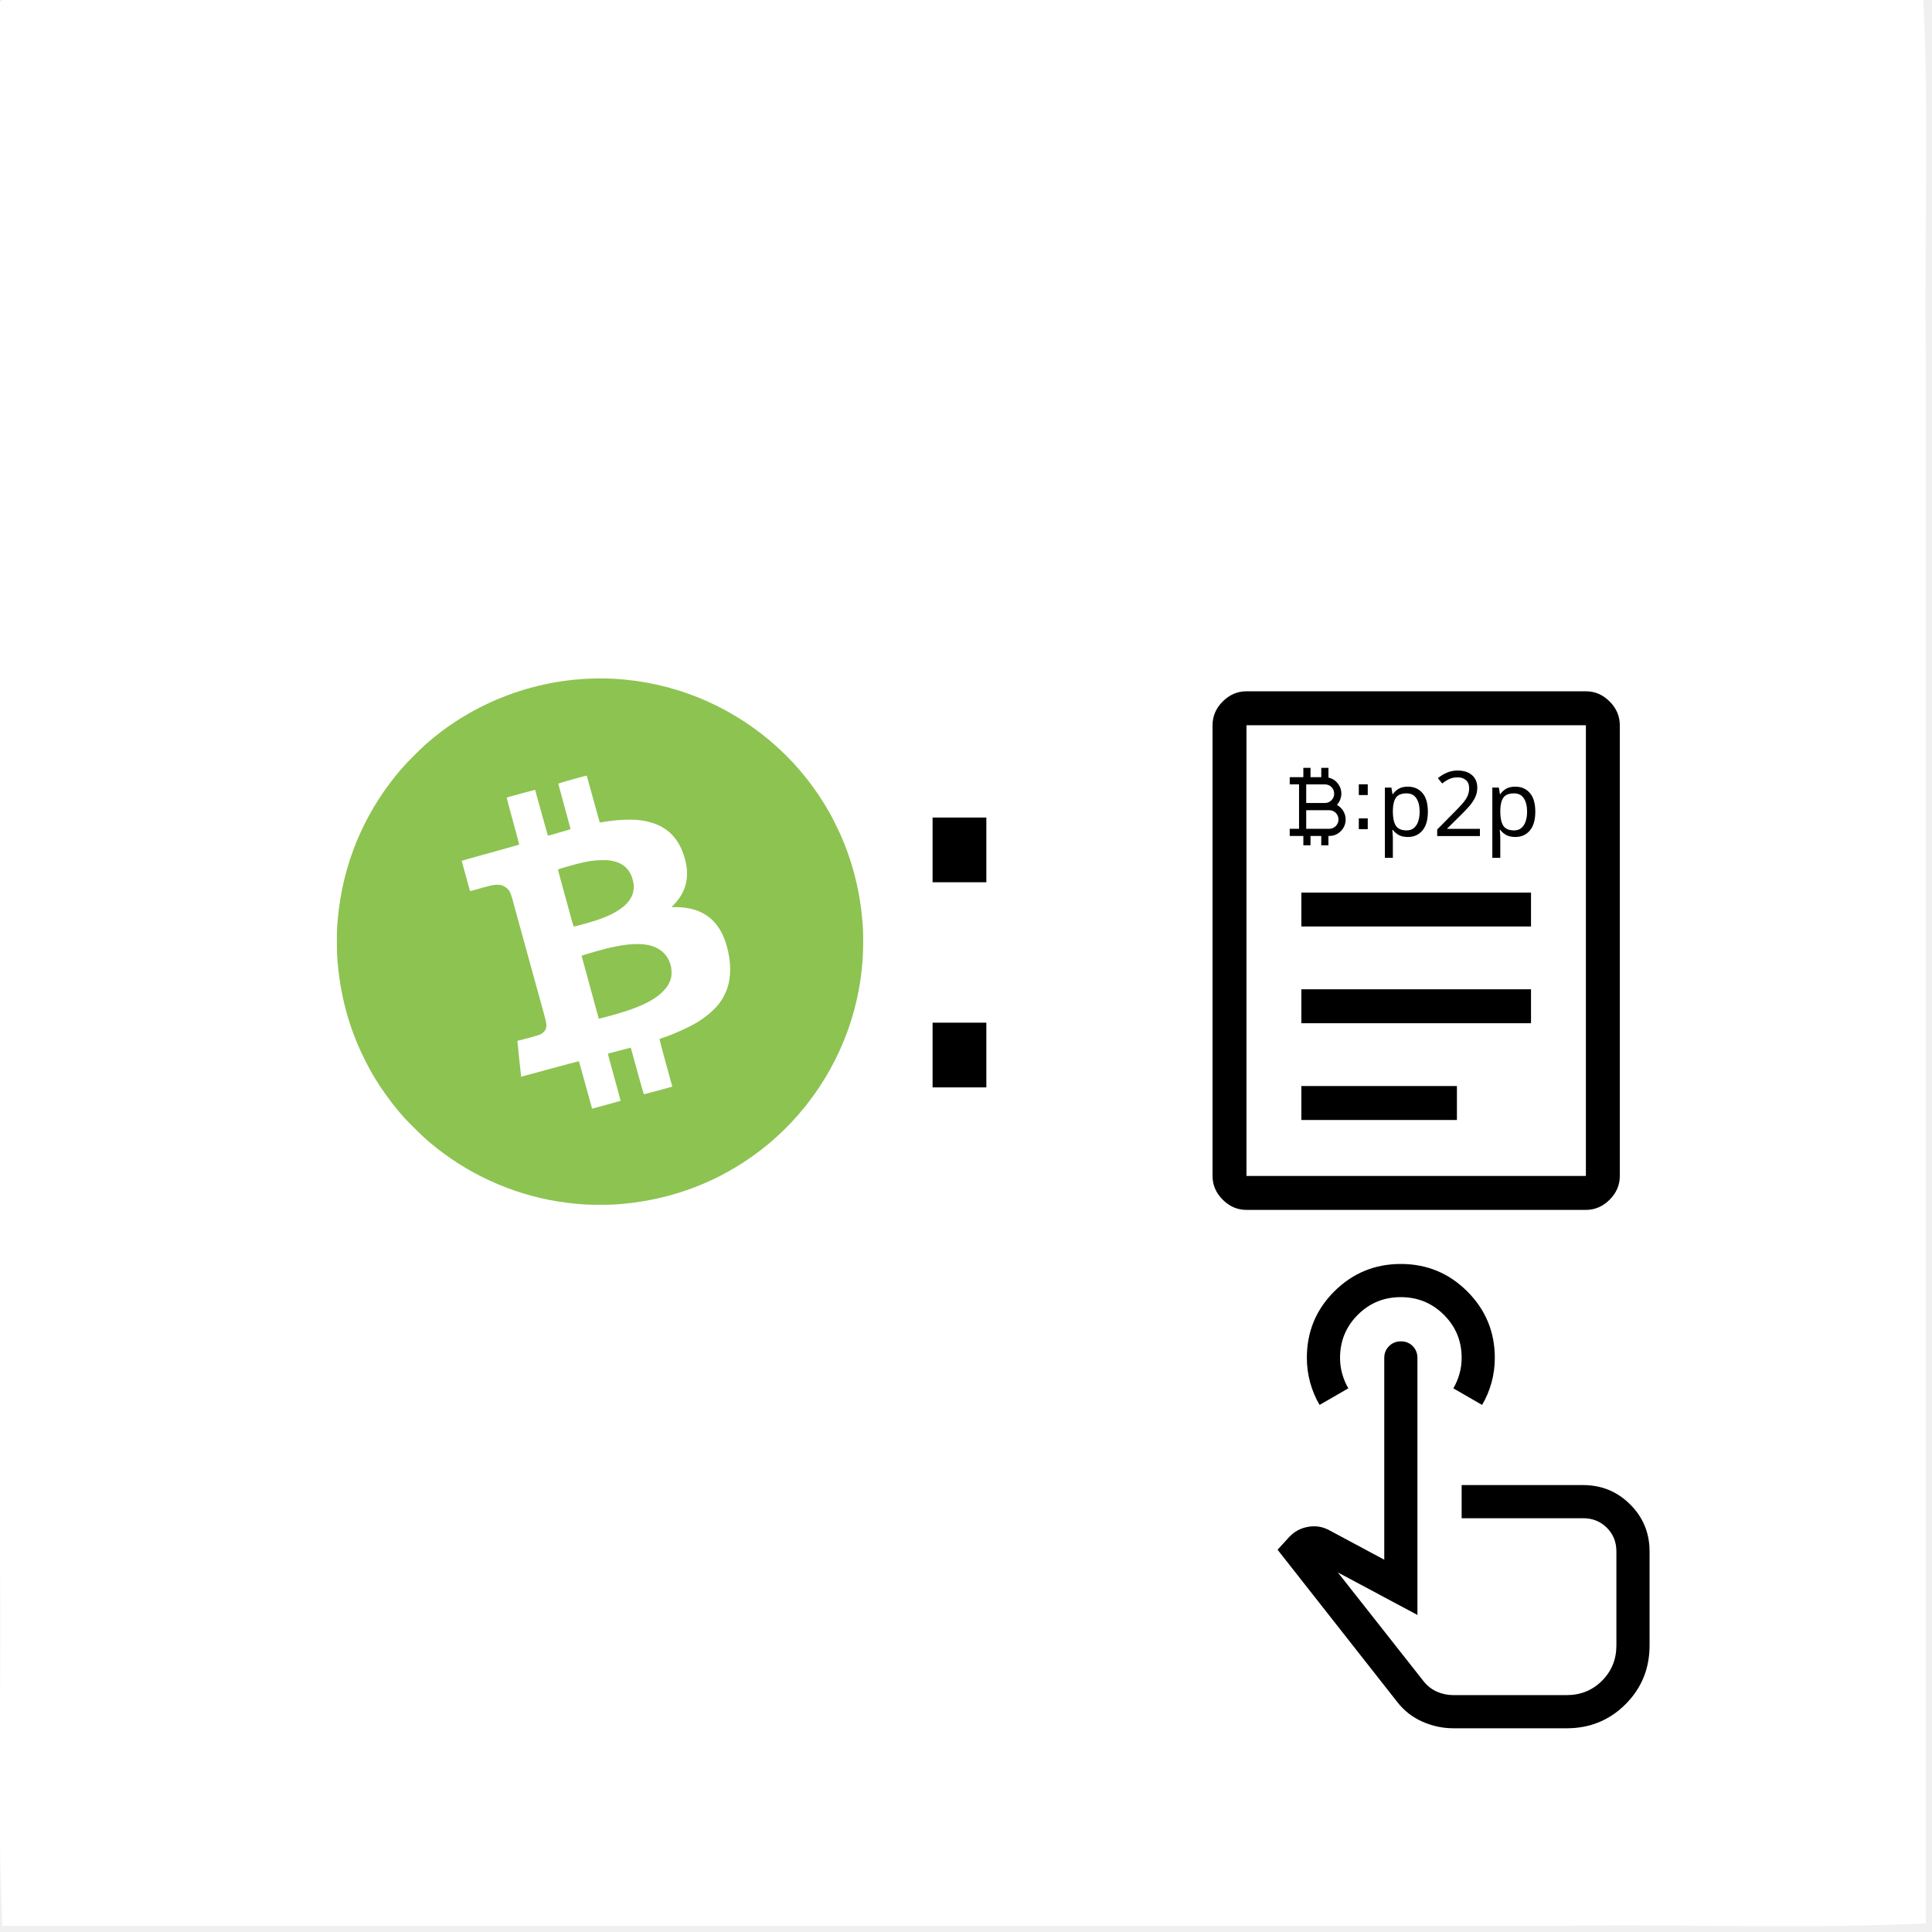
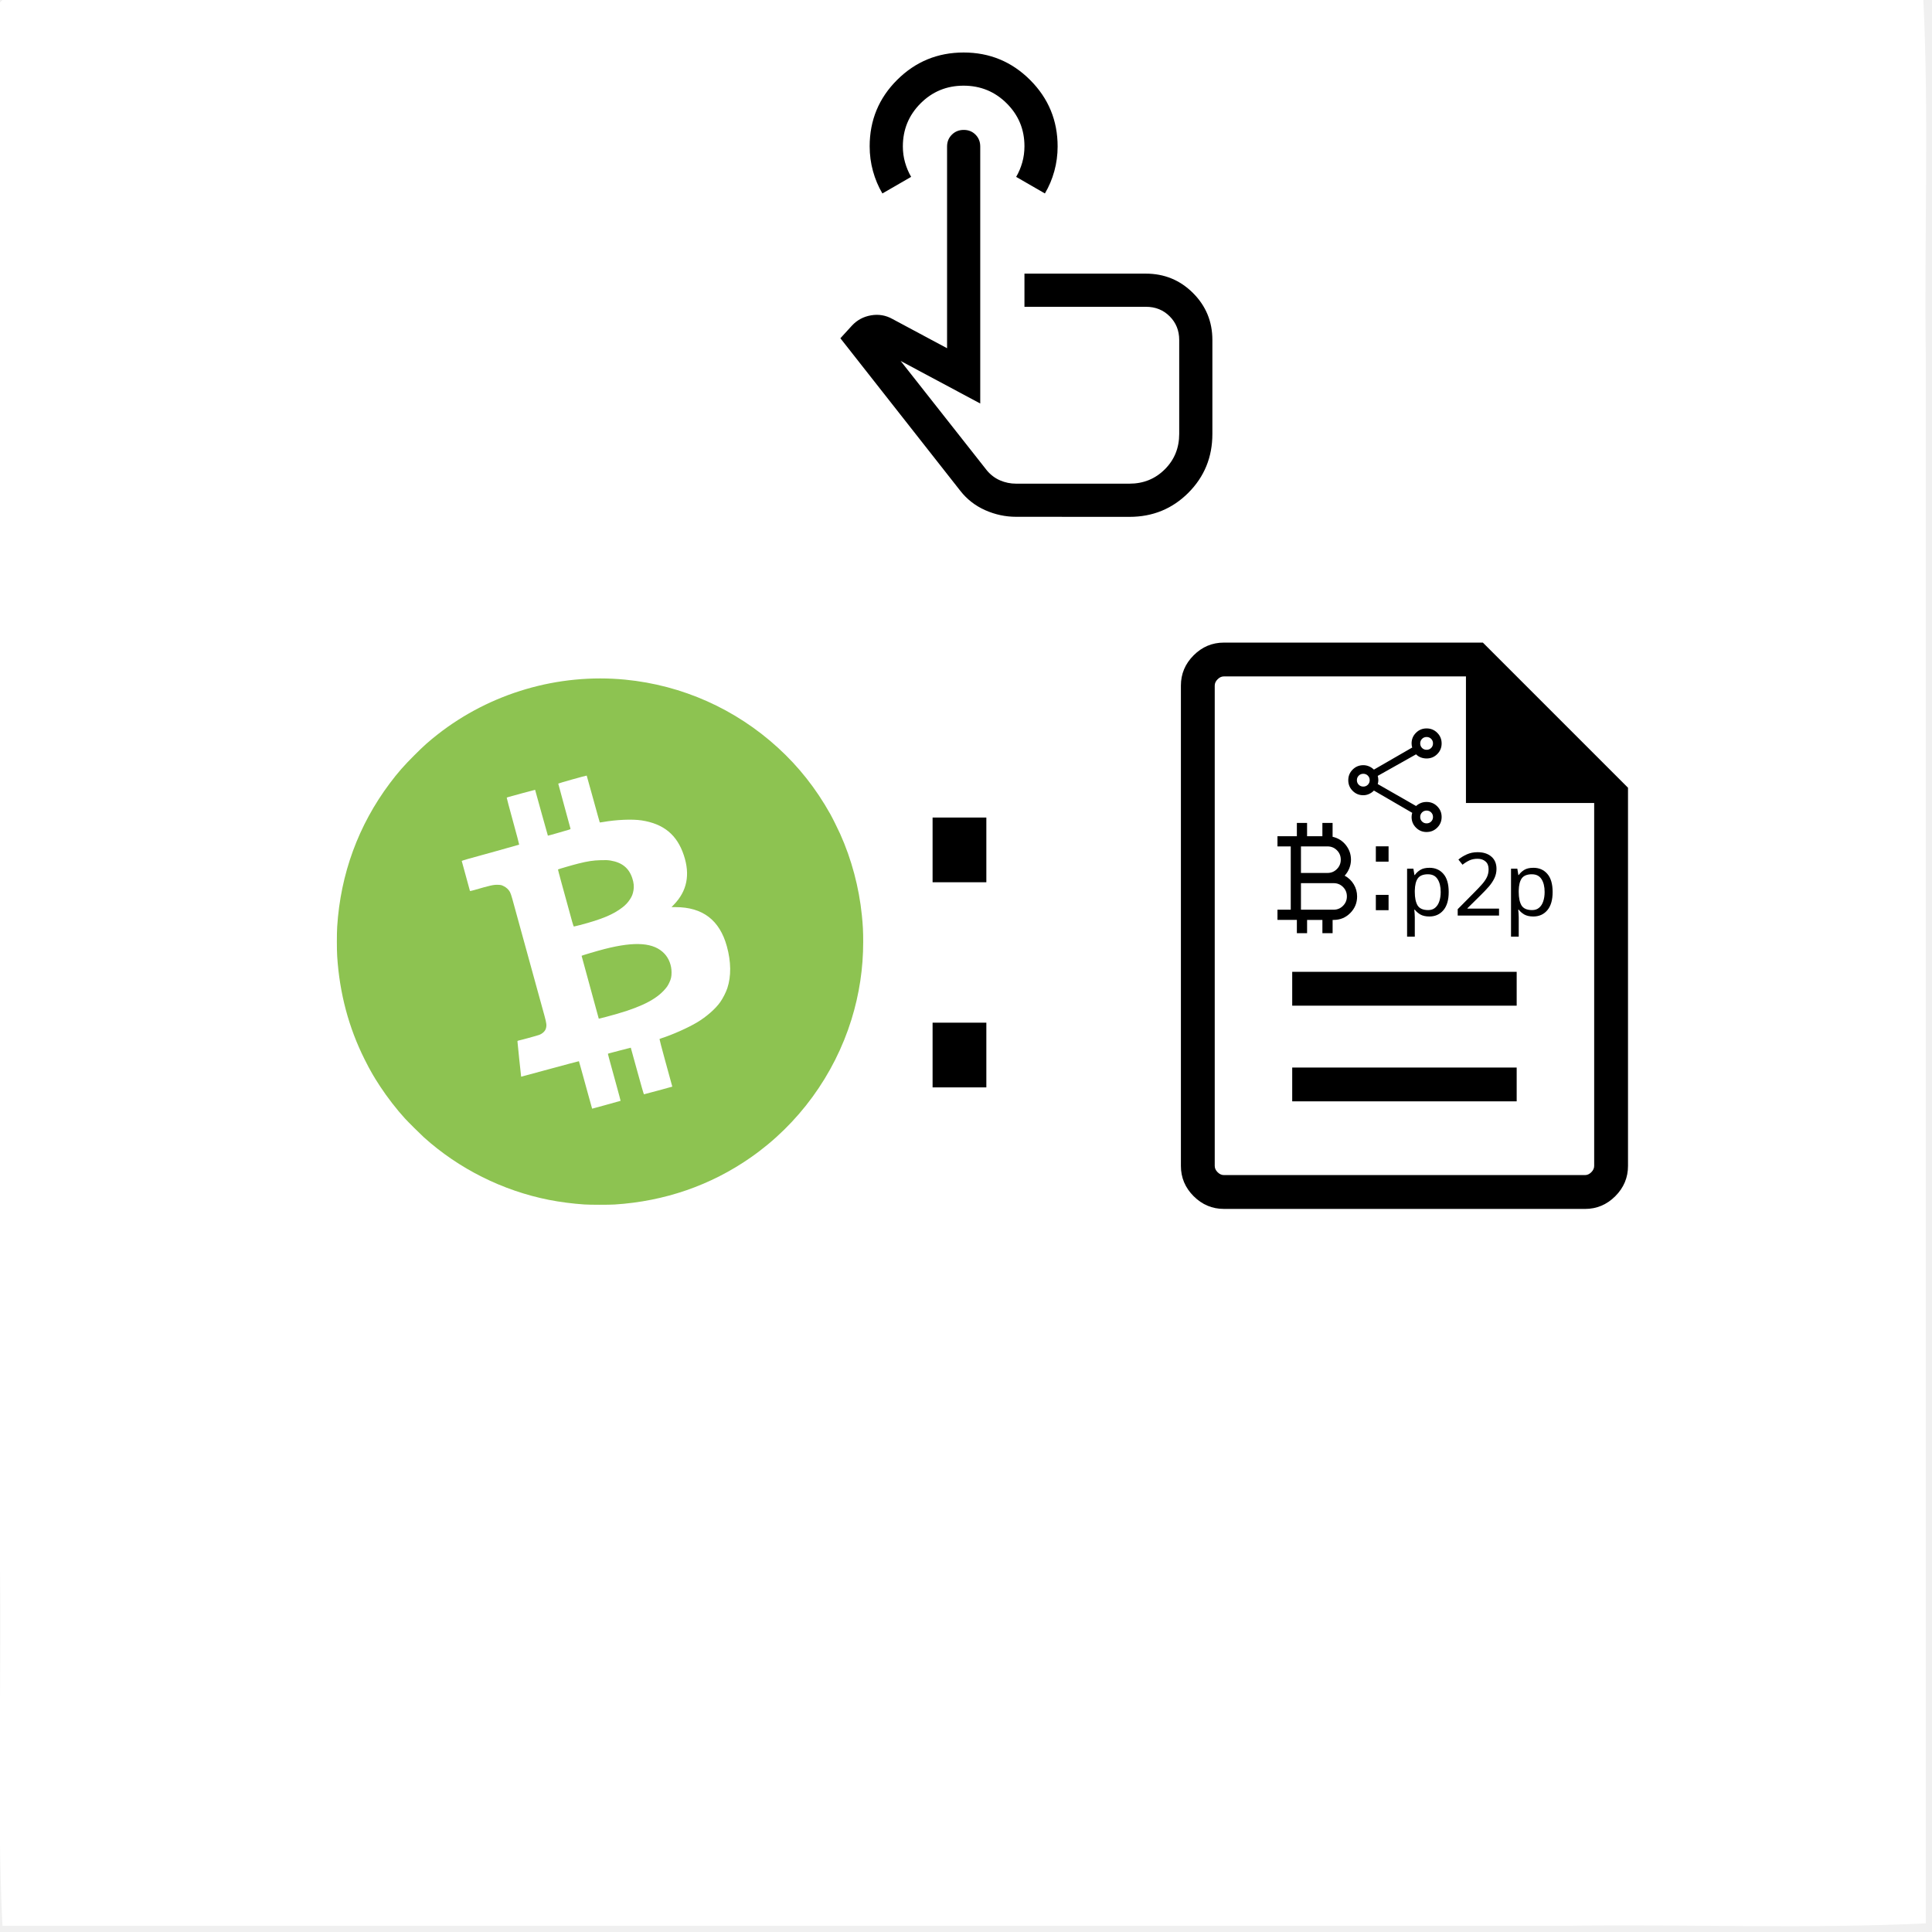
<svg xmlns="http://www.w3.org/2000/svg" width="400" height="400" version="1.1" viewBox="0 0 105.83 105.83" id="svg24">
  <defs id="defs28" />
  <path id="rect2" style="fill:#ffffff;stroke-width:1" d="M 0.133,0 C 35.208,0 70.282,0 105.357,0 c 0.311,6.399 0.044,13.037 0.133,19.527 0,28.61 0,57.22 0,85.829 -6.399,0.311 -13.037,0.044 -19.527,0.133 -28.61,0 -57.22,0 -85.829,0 C -0.178,99.091 0.089,92.453 0,85.963 0,57.353 0,28.743 0,0.133 Z" />
-   <path d="m 79.61,94.67 q -0.878,0 -1.696,-0.363 -0.817,-0.363 -1.362,-1.06 l -6.57,-8.357 0.636,-0.696 q 0.424,-0.454 1.045,-0.56 0.621,-0.106 1.166,0.197 l 2.997,1.605 V 74.384 q 0,-0.386 0.263,-0.647 0.263,-0.261 0.651,-0.261 0.388,0 0.646,0.261 0.257,0.261 0.257,0.647 v 14.079 l -4.36,-2.331 4.723,5.995 q 0.303,0.363 0.719,0.545 0.417,0.182 0.885,0.182 h 6.207 q 1.151,0 1.938,-0.787 0.787,-0.787 0.787,-1.938 V 84.981 q 0,-0.772 -0.522,-1.294 -0.522,-0.522 -1.294,-0.522 h -6.661 v -1.817 h 6.65 q 1.518,0 2.581,1.06 1.063,1.06 1.063,2.574 v 5.147 q 0,1.907 -1.317,3.225 -1.317,1.317 -3.225,1.317 z m -7.327,-17.712 q -0.335,-0.568 -0.516,-1.226 -0.181,-0.658 -0.181,-1.355 0,-2.142 1.506,-3.641 1.506,-1.499 3.642,-1.499 2.136,0 3.642,1.506 1.506,1.506 1.506,3.643 0,0.695 -0.181,1.351 -0.181,0.656 -0.516,1.221 l -1.574,-0.908 q 0.212,-0.363 0.333,-0.787 0.121,-0.424 0.121,-0.893 0,-1.378 -0.972,-2.347 -0.972,-0.969 -2.362,-0.969 -1.389,0 -2.358,0.971 -0.969,0.971 -0.969,2.359 0,0.454 0.121,0.878 0.121,0.424 0.333,0.787 z m 8.629,10.143 z" id="path4984" style="stroke-width:0.03" />
-   <path d="m 83.01,43.092 q 0.491,0 0.788,0.342 0.302,0.342 0.302,1.031 0,0.679 -0.302,1.031 -0.297,0.352 -0.793,0.352 -0.307,0 -0.511,-0.114 -0.198,-0.119 -0.312,-0.273 h -0.03 q 0.01,0.084 0.02,0.213 0.01,0.129 0.01,0.223 v 1.091 h -0.436 v -3.847 h 0.357 l 0.059,0.362 h 0.02 q 0.119,-0.174 0.312,-0.293 0.193,-0.119 0.516,-0.119 z m -0.079,0.367 q -0.407,0 -0.575,0.228 -0.164,0.228 -0.174,0.694 v 0.084 q 0,0.491 0.159,0.759 0.164,0.263 0.6,0.263 0.243,0 0.397,-0.134 0.159,-0.134 0.233,-0.362 0.079,-0.233 0.079,-0.53 0,-0.456 -0.178,-0.729 -0.174,-0.273 -0.54,-0.273 z" style="font-style:normal;font-variant:normal;font-weight:normal;font-stretch:normal;font-size:160px;line-height:1.25;font-family:'Noto Sans';-inkscape-font-specification:'Noto Sans';white-space:pre;shape-inside:url(#rect1660);stroke-width:0.031" id="path1668" />
+   <path d="m 55.662,28.309 q -0.878,0 -1.696,-0.363 -0.817,-0.363 -1.362,-1.06 l -6.57,-8.357 0.636,-0.696 q 0.424,-0.454 1.045,-0.56 0.621,-0.106 1.166,0.197 l 2.997,1.605 V 8.024 q 0,-0.386 0.263,-0.647 0.263,-0.261 0.651,-0.261 0.388,0 0.646,0.261 0.257,0.261 0.257,0.647 V 22.103 l -4.36,-2.331 4.723,5.995 q 0.303,0.363 0.719,0.545 0.417,0.182 0.885,0.182 h 6.207 q 1.151,0 1.938,-0.787 0.787,-0.787 0.787,-1.938 v -5.147 q 0,-0.772 -0.522,-1.294 -0.522,-0.522 -1.294,-0.522 h -6.661 v -1.817 h 6.65 q 1.518,0 2.581,1.06 1.063,1.06 1.063,2.574 v 5.147 q 0,1.907 -1.317,3.225 -1.317,1.317 -3.225,1.317 z m -7.327,-17.712 q -0.335,-0.568 -0.516,-1.226 -0.181,-0.658 -0.181,-1.355 0,-2.142 1.506,-3.641 1.506,-1.499 3.642,-1.499 2.136,0 3.642,1.506 1.506,1.506 1.506,3.643 0,0.695 -0.181,1.351 -0.181,0.656 -0.516,1.221 l -1.574,-0.908 q 0.212,-0.363 0.333,-0.787 0.121,-0.424 0.121,-0.893 0,-1.378 -0.972,-2.347 -0.972,-0.969 -2.362,-0.969 -1.389,0 -2.358,0.971 -0.969,0.971 -0.969,2.359 0,0.454 0.121,0.878 0.121,0.424 0.333,0.787 z m 8.629,10.143 z" id="path4984" style="stroke-width:0.03" />
+   <path d="m 83.993,47.535 c 0.317,0 0.571,0.11 0.763,0.331 0.195,0.221 0.293,0.553 0.293,0.998 0,0.438 -0.098,0.771 -0.293,0.998 -0.192,0.227 -0.448,0.341 -0.767,0.341 -0.198,0 -0.363,-0.037 -0.494,-0.11 -0.128,-0.077 -0.229,-0.165 -0.302,-0.264 h -0.029 c 0.006,0.054 0.013,0.123 0.019,0.206 0.006,0.083 0.009,0.155 0.009,0.216 v 1.055 h -0.422 v -3.722 h 0.345 l 0.058,0.35 h 0.019 c 0.077,-0.112 0.177,-0.206 0.302,-0.283 0.125,-0.077 0.291,-0.115 0.499,-0.115 z m -0.077,0.355 c -0.262,0 -0.448,0.074 -0.556,0.221 -0.106,0.147 -0.161,0.371 -0.168,0.671 v 0.082 c 0,0.317 0.051,0.561 0.153,0.734 0.106,0.169 0.299,0.254 0.58,0.254 0.157,0 0.285,-0.043 0.384,-0.129 0.102,-0.086 0.177,-0.203 0.225,-0.35 0.051,-0.15 0.077,-0.321 0.077,-0.513 0,-0.294 -0.058,-0.529 -0.173,-0.705 -0.112,-0.176 -0.286,-0.264 -0.523,-0.264 z" style="font-style:normal;font-variant:normal;font-weight:normal;font-stretch:normal;font-size:160px;line-height:1.25;font-family:'Noto Sans';-inkscape-font-specification:'Noto Sans';white-space:pre;shape-inside:url(#rect1660);stroke-width:0.03" id="path1668" />
  <g transform="matrix(0.04302731,0,0,0.04302731,15.19861,34.79975)" id="g58">
    <g transform="matrix(0.04188,0,0,0.04188,75.616,54.993)" fill="#8dc351" id="g52">
      <path d="m 7525,15989 c -349,-23 -745,-74 -1074,-139 -1411,-279 -2741,-944 -3806,-1903 -103,-94 -479,-466 -575,-572 -245,-266 -540,-648 -754,-974 -84,-128 -216,-339 -216,-346 0,-2 -17,-32 -38,-66 -48,-80 -130,-233 -220,-414 C 359,10611 82,9566 10,8445 -3,8240 -3,7750 10,7545 113,5935 655,4458 1610,3185 c 239,-319 428,-535 744,-850 286,-286 436,-420 706,-632 C 4666,442 6732,-162 8765,35 c 1734,169 3354,891 4645,2071 632,577 1156,1241 1589,2014 64,113 231,450 301,605 345,767 574,1625 659,2470 32,311 41,496 41,810 0,808 -118,1588 -356,2359 -526,1697 -1613,3186 -3064,4197 -1216,848 -2616,1332 -4135,1429 -181,11 -740,11 -920,-1 z" id="path50" />
    </g>
    <g transform="matrix(0.04188,0,0,0.04188,75.616,54.993)" fill="#ffffff" id="g56">
      <path d="m 7751,13046 c -6,-17 -62,-222 -127,-456 -195,-713 -262,-951 -266,-956 -3,-2 -398,103 -879,234 -481,131 -875,238 -877,237 -3,-3 -112,-1041 -112,-1071 0,-17 8,-23 33,-28 75,-14 558,-147 627,-172 101,-38 181,-113 204,-193 28,-95 21,-155 -43,-390 -33,-119 -139,-504 -236,-856 -97,-352 -239,-867 -315,-1145 -76,-278 -193,-703 -260,-945 -67,-242 -142,-514 -166,-605 -25,-91 -57,-185 -72,-210 -44,-77 -110,-138 -190,-177 -67,-34 -84,-38 -171,-41 -134,-6 -233,16 -734,162 -81,23 -120,30 -122,22 -7,-20 -247,-901 -249,-910 0,-4 87,-33 194,-62 107,-30 499,-138 870,-241 371,-102 678,-189 682,-192 4,-3 -81,-323 -188,-711 -107,-388 -192,-710 -190,-715 2,-6 28,-17 57,-24 30,-8 222,-61 428,-117 206,-57 376,-103 377,-101 1,1 88,315 193,697 106,382 194,696 196,698 2,2 137,-35 302,-83 164,-48 318,-92 343,-100 35,-10 44,-17 42,-31 -2,-11 -87,-320 -188,-689 -101,-368 -184,-674 -184,-680 0,-9 858,-250 865,-243 2,2 91,322 198,711 107,389 196,710 199,712 2,3 42,-2 89,-10 416,-74 899,-94 1184,-51 672,104 1078,440 1283,1061 196,592 97,1085 -302,1499 l -73,76 h 118 c 828,0 1344,393 1564,1190 130,470 135,910 15,1273 -41,126 -137,313 -218,427 -145,205 -419,444 -699,612 -277,166 -754,378 -1083,483 -30,10 -58,20 -62,24 -4,3 71,290 166,636 96,347 185,671 198,721 l 25,91 -426,117 c -234,64 -431,116 -436,116 -6,0 -98,-318 -204,-707 -107,-390 -195,-709 -196,-710 -1,-2 -143,35 -316,81 -173,46 -329,87 -346,91 -18,3 -33,12 -33,18 0,11 16,68 259,952 71,259 128,471 126,473 -1,1 -196,56 -433,121 l -431,118 z m 442,-2762 c 928,-243 1429,-470 1733,-785 93,-98 132,-151 179,-252 54,-113 70,-186 69,-317 0,-211 -79,-419 -214,-563 -317,-339 -883,-384 -1824,-143 -226,58 -696,197 -696,207 0,4 117,433 260,953 143,520 260,948 260,951 0,10 22,5 233,-51 z M 7391,7495 c 657,-172 1015,-321 1295,-540 97,-76 161,-145 225,-243 60,-91 87,-161 107,-277 19,-113 7,-234 -39,-369 -102,-305 -310,-473 -660,-532 -82,-13 -140,-16 -298,-11 -227,6 -400,32 -681,103 -171,42 -609,170 -618,179 -4,4 126,484 431,1588 24,87 46,147 53,147 6,0 90,-20 185,-45 z" fill="#ffffff" id="path54" />
    </g>
  </g>
  <g aria-label=":" id="text94" style="font-size:28.587px;line-height:1.25;font-family:sans-serif;fill:#000000;stroke-width:0.715" transform="translate(-0.1252819,30.12766)">
    <path d="m 51.21,25.892 h 2.945 v 3.545 h -2.945 z m 0,-11.237 h 2.945 v 3.545 h -2.945 z" style="stroke-width:0.715" id="path2626" />
  </g>
-   <path d="m 71.285,61.349 h 8.521 v -1.859 h -8.521 z m 0,-5.299 H 83.865 V 54.191 H 71.285 Z m 0,-5.299 H 83.865 V 48.893 H 71.285 Z m -3.006,15.524 c -0.496,0 -0.93,-0.186 -1.301,-0.558 -0.372,-0.372 -0.558,-0.806 -0.558,-1.301 V 39.726 c 0,-0.496 0.186,-0.93 0.558,-1.301 0.372,-0.372 0.806,-0.558 1.301,-0.558 h 18.591 c 0.496,0 0.93,0.186 1.301,0.558 0.372,0.372 0.558,0.806 0.558,1.301 v 24.69 c 0,0.496 -0.186,0.93 -0.558,1.301 -0.372,0.372 -0.806,0.558 -1.301,0.558 z m 0,-1.859 H 86.871 V 39.726 H 68.279 Z m 0,-24.69 v 24.69 z" id="path2" style="stroke-width:0.031" />
-   <path d="m 71.394,46.303 v -0.51 h -0.746 v -0.393 h 0.51 v -2.435 h -0.51 v -0.393 h 0.746 v -0.51 h 0.393 v 0.51 h 0.589 v -0.51 h 0.393 v 0.532 q 0.314,0.071 0.51,0.319 0.196,0.248 0.196,0.562 0,0.167 -0.063,0.327 -0.063,0.16 -0.181,0.288 0.222,0.12 0.35,0.334 0.129,0.214 0.129,0.465 0,0.373 -0.263,0.638 -0.263,0.265 -0.64,0.265 h -0.039 v 0.51 h -0.393 v -0.51 h -0.589 v 0.51 z m 0.157,-2.317 h 1.021 q 0.214,0 0.362,-0.15 0.148,-0.15 0.148,-0.36 0,-0.214 -0.148,-0.362 -0.148,-0.148 -0.362,-0.148 h -1.021 z m 0,1.414 h 1.257 q 0.214,0 0.362,-0.15 0.148,-0.15 0.148,-0.36 0,-0.214 -0.148,-0.362 -0.148,-0.148 -0.362,-0.148 h -1.257 z" stroke-width="0.006" id="path4" />
-   <g aria-label=":" id="text94-3" style="font-size:153.357px;line-height:1.25;font-family:sans-serif;fill:#000000;stroke-width:3.834" transform="matrix(0.03098544,0,0,0.03098544,62.70189,67.05008)">
-     <path d="m 378.573,-717.154 h 15.8 v 19.02 h -15.8 z m 0,-60.279 h 15.8 v 19.02 h -15.8 z" style="stroke-width:3.834" id="path1671" />
+   <path d="m 71.039,51.117 v -0.727 h -1.062 v -0.559 h 0.727 v -3.466 h -0.727 v -0.559 h 1.062 V 45.079 h 0.559 v 0.727 h 0.839 V 45.079 h 0.559 v 0.758 c 0.298,0.067 0.54,0.219 0.727,0.454 0.186,0.236 0.28,0.503 0.28,0.801 0,0.158 -0.03,0.314 -0.089,0.465 -0.06,0.152 -0.145,0.288 -0.257,0.41 0.211,0.114 0.377,0.272 0.499,0.475 0.122,0.203 0.183,0.424 0.183,0.663 0,0.354 -0.125,0.657 -0.375,0.909 -0.25,0.252 -0.553,0.377 -0.911,0.377 h -0.056 v 0.727 h -0.559 v -0.727 h -0.839 v 0.727 z m 0.224,-3.299 h 1.454 c 0.203,0 0.375,-0.071 0.516,-0.214 0.141,-0.143 0.211,-0.314 0.211,-0.513 0,-0.203 -0.07,-0.375 -0.211,-0.516 -0.141,-0.141 -0.313,-0.211 -0.516,-0.211 h -1.454 z m 0,2.013 h 1.789 c 0.203,0 0.375,-0.071 0.516,-0.214 0.141,-0.143 0.211,-0.314 0.211,-0.513 0,-0.203 -0.07,-0.375 -0.211,-0.516 -0.141,-0.141 -0.313,-0.211 -0.516,-0.211 h -1.789 z" stroke-width="0.008" id="path4" />
+   <g aria-label=":" id="text94-3" style="font-size:153.357px;line-height:1.25;font-family:sans-serif;fill:#000000;stroke-width:3.834" transform="matrix(0.04411705,0,0,0.04411705,58.40502,78.15769)">
+     <path d="m 384.438,-660.485 h 15.8 v 19.02 h -15.8 z m 0,-60.279 h 15.8 v 19.02 h -15.8 z" style="stroke-width:3.834" id="path1671" />
  </g>
-   <path d="m 77.125,43.092 q 0.491,0 0.788,0.342 0.302,0.342 0.302,1.031 0,0.679 -0.302,1.031 -0.297,0.352 -0.793,0.352 -0.307,0 -0.511,-0.114 -0.198,-0.119 -0.312,-0.273 h -0.03 q 0.01,0.084 0.02,0.213 0.01,0.129 0.01,0.223 v 1.091 h -0.436 v -3.847 h 0.357 l 0.059,0.362 h 0.02 q 0.119,-0.174 0.312,-0.293 0.193,-0.119 0.516,-0.119 z m -0.079,0.367 q -0.407,0 -0.575,0.228 -0.164,0.228 -0.174,0.694 v 0.084 q 0,0.491 0.159,0.759 0.164,0.263 0.6,0.263 0.243,0 0.397,-0.134 0.159,-0.134 0.233,-0.362 0.079,-0.233 0.079,-0.53 0,-0.456 -0.178,-0.729 -0.174,-0.273 -0.54,-0.273 z" style="font-style:normal;font-variant:normal;font-weight:normal;font-stretch:normal;font-size:160px;line-height:1.25;font-family:'Noto Sans';-inkscape-font-specification:'Noto Sans';white-space:pre;shape-inside:url(#rect1660);stroke-width:0.031" id="path1664" />
-   <path d="m 81.066,45.799 h -2.34 v -0.362 l 0.927,-0.937 q 0.268,-0.268 0.451,-0.476 0.183,-0.208 0.278,-0.407 0.094,-0.203 0.094,-0.441 0,-0.293 -0.174,-0.441 -0.174,-0.154 -0.451,-0.154 -0.258,0 -0.456,0.089 -0.193,0.089 -0.397,0.248 l -0.233,-0.293 q 0.208,-0.174 0.476,-0.293 0.273,-0.124 0.61,-0.124 0.496,0 0.783,0.253 0.288,0.248 0.288,0.689 0,0.278 -0.114,0.521 -0.114,0.243 -0.317,0.481 -0.203,0.233 -0.476,0.501 l -0.739,0.729 v 0.02 h 1.79 z" style="font-style:normal;font-variant:normal;font-weight:normal;font-stretch:normal;font-size:160px;line-height:1.25;font-family:'Noto Sans';-inkscape-font-specification:'Noto Sans';white-space:pre;shape-inside:url(#rect1660);stroke-width:0.031" id="path1666" />
+   <path d="m 78.3,47.535 c 0.317,0 0.571,0.11 0.763,0.331 0.195,0.221 0.293,0.553 0.293,0.998 0,0.438 -0.098,0.771 -0.293,0.998 -0.192,0.227 -0.448,0.341 -0.767,0.341 -0.198,0 -0.363,-0.037 -0.494,-0.11 -0.128,-0.077 -0.229,-0.165 -0.302,-0.264 h -0.029 c 0.006,0.054 0.013,0.123 0.019,0.206 0.006,0.083 0.009,0.155 0.009,0.216 v 1.055 h -0.422 v -3.722 h 0.345 l 0.058,0.35 h 0.019 c 0.077,-0.112 0.177,-0.206 0.302,-0.283 0.125,-0.077 0.291,-0.115 0.499,-0.115 z m -0.077,0.355 c -0.262,0 -0.448,0.074 -0.556,0.221 -0.106,0.147 -0.161,0.371 -0.168,0.671 v 0.082 c 0,0.317 0.051,0.561 0.153,0.734 0.106,0.169 0.299,0.254 0.58,0.254 0.157,0 0.285,-0.043 0.384,-0.129 0.102,-0.086 0.177,-0.203 0.225,-0.35 0.051,-0.15 0.077,-0.321 0.077,-0.513 0,-0.294 -0.058,-0.529 -0.173,-0.705 -0.112,-0.176 -0.286,-0.264 -0.523,-0.264 z" style="font-style:normal;font-variant:normal;font-weight:normal;font-stretch:normal;font-size:160px;line-height:1.25;font-family:'Noto Sans';-inkscape-font-specification:'Noto Sans';white-space:pre;shape-inside:url(#rect1660);stroke-width:0.03" id="path1664" />
+   <path d="m 82.113,50.153 h -2.264 v -0.35 l 0.897,-0.906 c 0.173,-0.173 0.318,-0.326 0.436,-0.46 0.118,-0.134 0.208,-0.265 0.269,-0.393 0.061,-0.131 0.091,-0.273 0.091,-0.427 0,-0.189 -0.056,-0.331 -0.168,-0.427 -0.112,-0.099 -0.257,-0.149 -0.436,-0.149 -0.166,0 -0.313,0.029 -0.441,0.086 -0.125,0.058 -0.253,0.137 -0.384,0.24 l -0.225,-0.283 c 0.134,-0.112 0.288,-0.206 0.46,-0.283 0.176,-0.08 0.372,-0.12 0.59,-0.12 0.32,0 0.572,0.082 0.758,0.245 0.185,0.16 0.278,0.382 0.278,0.667 0,0.179 -0.037,0.347 -0.11,0.504 -0.074,0.157 -0.176,0.312 -0.307,0.465 -0.131,0.15 -0.285,0.312 -0.46,0.484 l -0.715,0.705 v 0.019 h 1.731 z" style="font-style:normal;font-variant:normal;font-weight:normal;font-stretch:normal;font-size:160px;line-height:1.25;font-family:'Noto Sans';-inkscape-font-specification:'Noto Sans';white-space:pre;shape-inside:url(#rect1660);stroke-width:0.03" id="path1666" />
+   <path d="m 78.146,45.576 c -0.229,0 -0.423,-0.08 -0.583,-0.241 -0.16,-0.16 -0.24,-0.355 -0.24,-0.584 0,-0.032 0.003,-0.069 0.009,-0.111 0.006,-0.042 0.016,-0.08 0.028,-0.114 l -2.1,-1.221 c -0.074,0.077 -0.162,0.139 -0.265,0.186 -0.102,0.047 -0.208,0.07 -0.317,0.07 -0.229,0 -0.423,-0.08 -0.583,-0.24 -0.16,-0.16 -0.24,-0.354 -0.24,-0.583 0,-0.229 0.08,-0.423 0.24,-0.583 0.16,-0.16 0.354,-0.24 0.583,-0.24 0.109,0 0.213,0.021 0.312,0.063 0.099,0.042 0.189,0.101 0.27,0.179 l 2.1,-1.211 c -0.013,-0.032 -0.022,-0.068 -0.028,-0.107 -0.006,-0.04 -0.009,-0.078 -0.009,-0.115 0,-0.229 0.08,-0.423 0.24,-0.583 0.16,-0.16 0.354,-0.24 0.583,-0.24 0.229,0 0.423,0.08 0.583,0.24 0.16,0.16 0.24,0.354 0.24,0.583 0,0.229 -0.08,0.423 -0.24,0.583 -0.16,0.16 -0.354,0.24 -0.583,0.24 -0.11,0 -0.215,-0.019 -0.315,-0.056 -0.1,-0.037 -0.188,-0.094 -0.262,-0.171 L 75.469,42.501 c 0.009,0.035 0.017,0.075 0.024,0.119 0.006,0.045 0.009,0.084 0.009,0.118 0,0.034 -0.003,0.069 -0.009,0.105 -0.006,0.036 -0.014,0.072 -0.024,0.106 l 2.1,1.202 c 0.074,-0.068 0.159,-0.122 0.255,-0.162 0.096,-0.04 0.203,-0.06 0.322,-0.06 0.229,0 0.423,0.08 0.583,0.24 0.16,0.16 0.24,0.354 0.24,0.583 0,0.229 -0.08,0.423 -0.24,0.583 -0.16,0.16 -0.354,0.24 -0.583,0.24 z m 1.6e-4,-4.504 c 0.099,0 0.182,-0.034 0.249,-0.101 0.067,-0.067 0.101,-0.15 0.101,-0.25 0,-0.099 -0.034,-0.182 -0.101,-0.249 -0.067,-0.067 -0.15,-0.101 -0.25,-0.101 -0.099,0 -0.182,0.034 -0.249,0.101 -0.067,0.067 -0.101,0.15 -0.101,0.25 0,0.099 0.034,0.182 0.101,0.249 0.067,0.067 0.15,0.101 0.25,0.101 z m -3.468,2.015 c 0.099,0 0.182,-0.034 0.249,-0.101 0.067,-0.067 0.101,-0.15 0.101,-0.25 0,-0.099 -0.034,-0.182 -0.101,-0.249 -0.067,-0.067 -0.15,-0.101 -0.25,-0.101 -0.099,0 -0.182,0.034 -0.249,0.101 -0.067,0.067 -0.101,0.15 -0.101,0.25 0,0.099 0.034,0.182 0.101,0.249 0.067,0.067 0.15,0.101 0.25,0.101 z m 3.468,2.015 c 0.099,0 0.182,-0.034 0.249,-0.101 0.067,-0.067 0.101,-0.15 0.101,-0.25 0,-0.099 -0.034,-0.182 -0.101,-0.249 -0.067,-0.067 -0.15,-0.101 -0.25,-0.101 -0.099,0 -0.182,0.034 -0.249,0.101 -0.067,0.067 -0.101,0.15 -0.101,0.25 0,0.099 0.034,0.182 0.101,0.249 0.067,0.067 0.15,0.101 0.25,0.101 z" id="path945" style="stroke-width:0.007" />
+   <path d="M 70.784,60.33 H 83.08 V 58.477 H 70.784 Z m 0,-5.242 H 83.08 V 53.235 H 70.784 Z M 67.042,66.221 c -0.64,0 -1.193,-0.232 -1.658,-0.697 -0.465,-0.465 -0.697,-1.017 -0.697,-1.658 V 37.555 c 0,-0.64 0.232,-1.193 0.697,-1.658 0.465,-0.465 1.017,-0.697 1.658,-0.697 h 14.186 l 7.95,7.95 v 20.717 c 0,0.64 -0.232,1.193 -0.697,1.658 -0.465,0.465 -1.017,0.697 -1.658,0.697 z M 80.301,43.985 V 37.052 H 67.042 c -0.126,0 -0.241,0.052 -0.345,0.157 -0.105,0.105 -0.157,0.22 -0.157,0.345 v 26.312 c 0,0.126 0.052,0.241 0.157,0.345 0.105,0.105 0.22,0.157 0.345,0.157 h 19.781 c 0.126,0 0.241,-0.052 0.345,-0.157 0.105,-0.105 0.157,-0.22 0.157,-0.345 V 43.985 Z M 66.539,37.052 v 6.933 -6.933 27.317 z" id="path1612" style="stroke-width:0.041" />
</svg>
